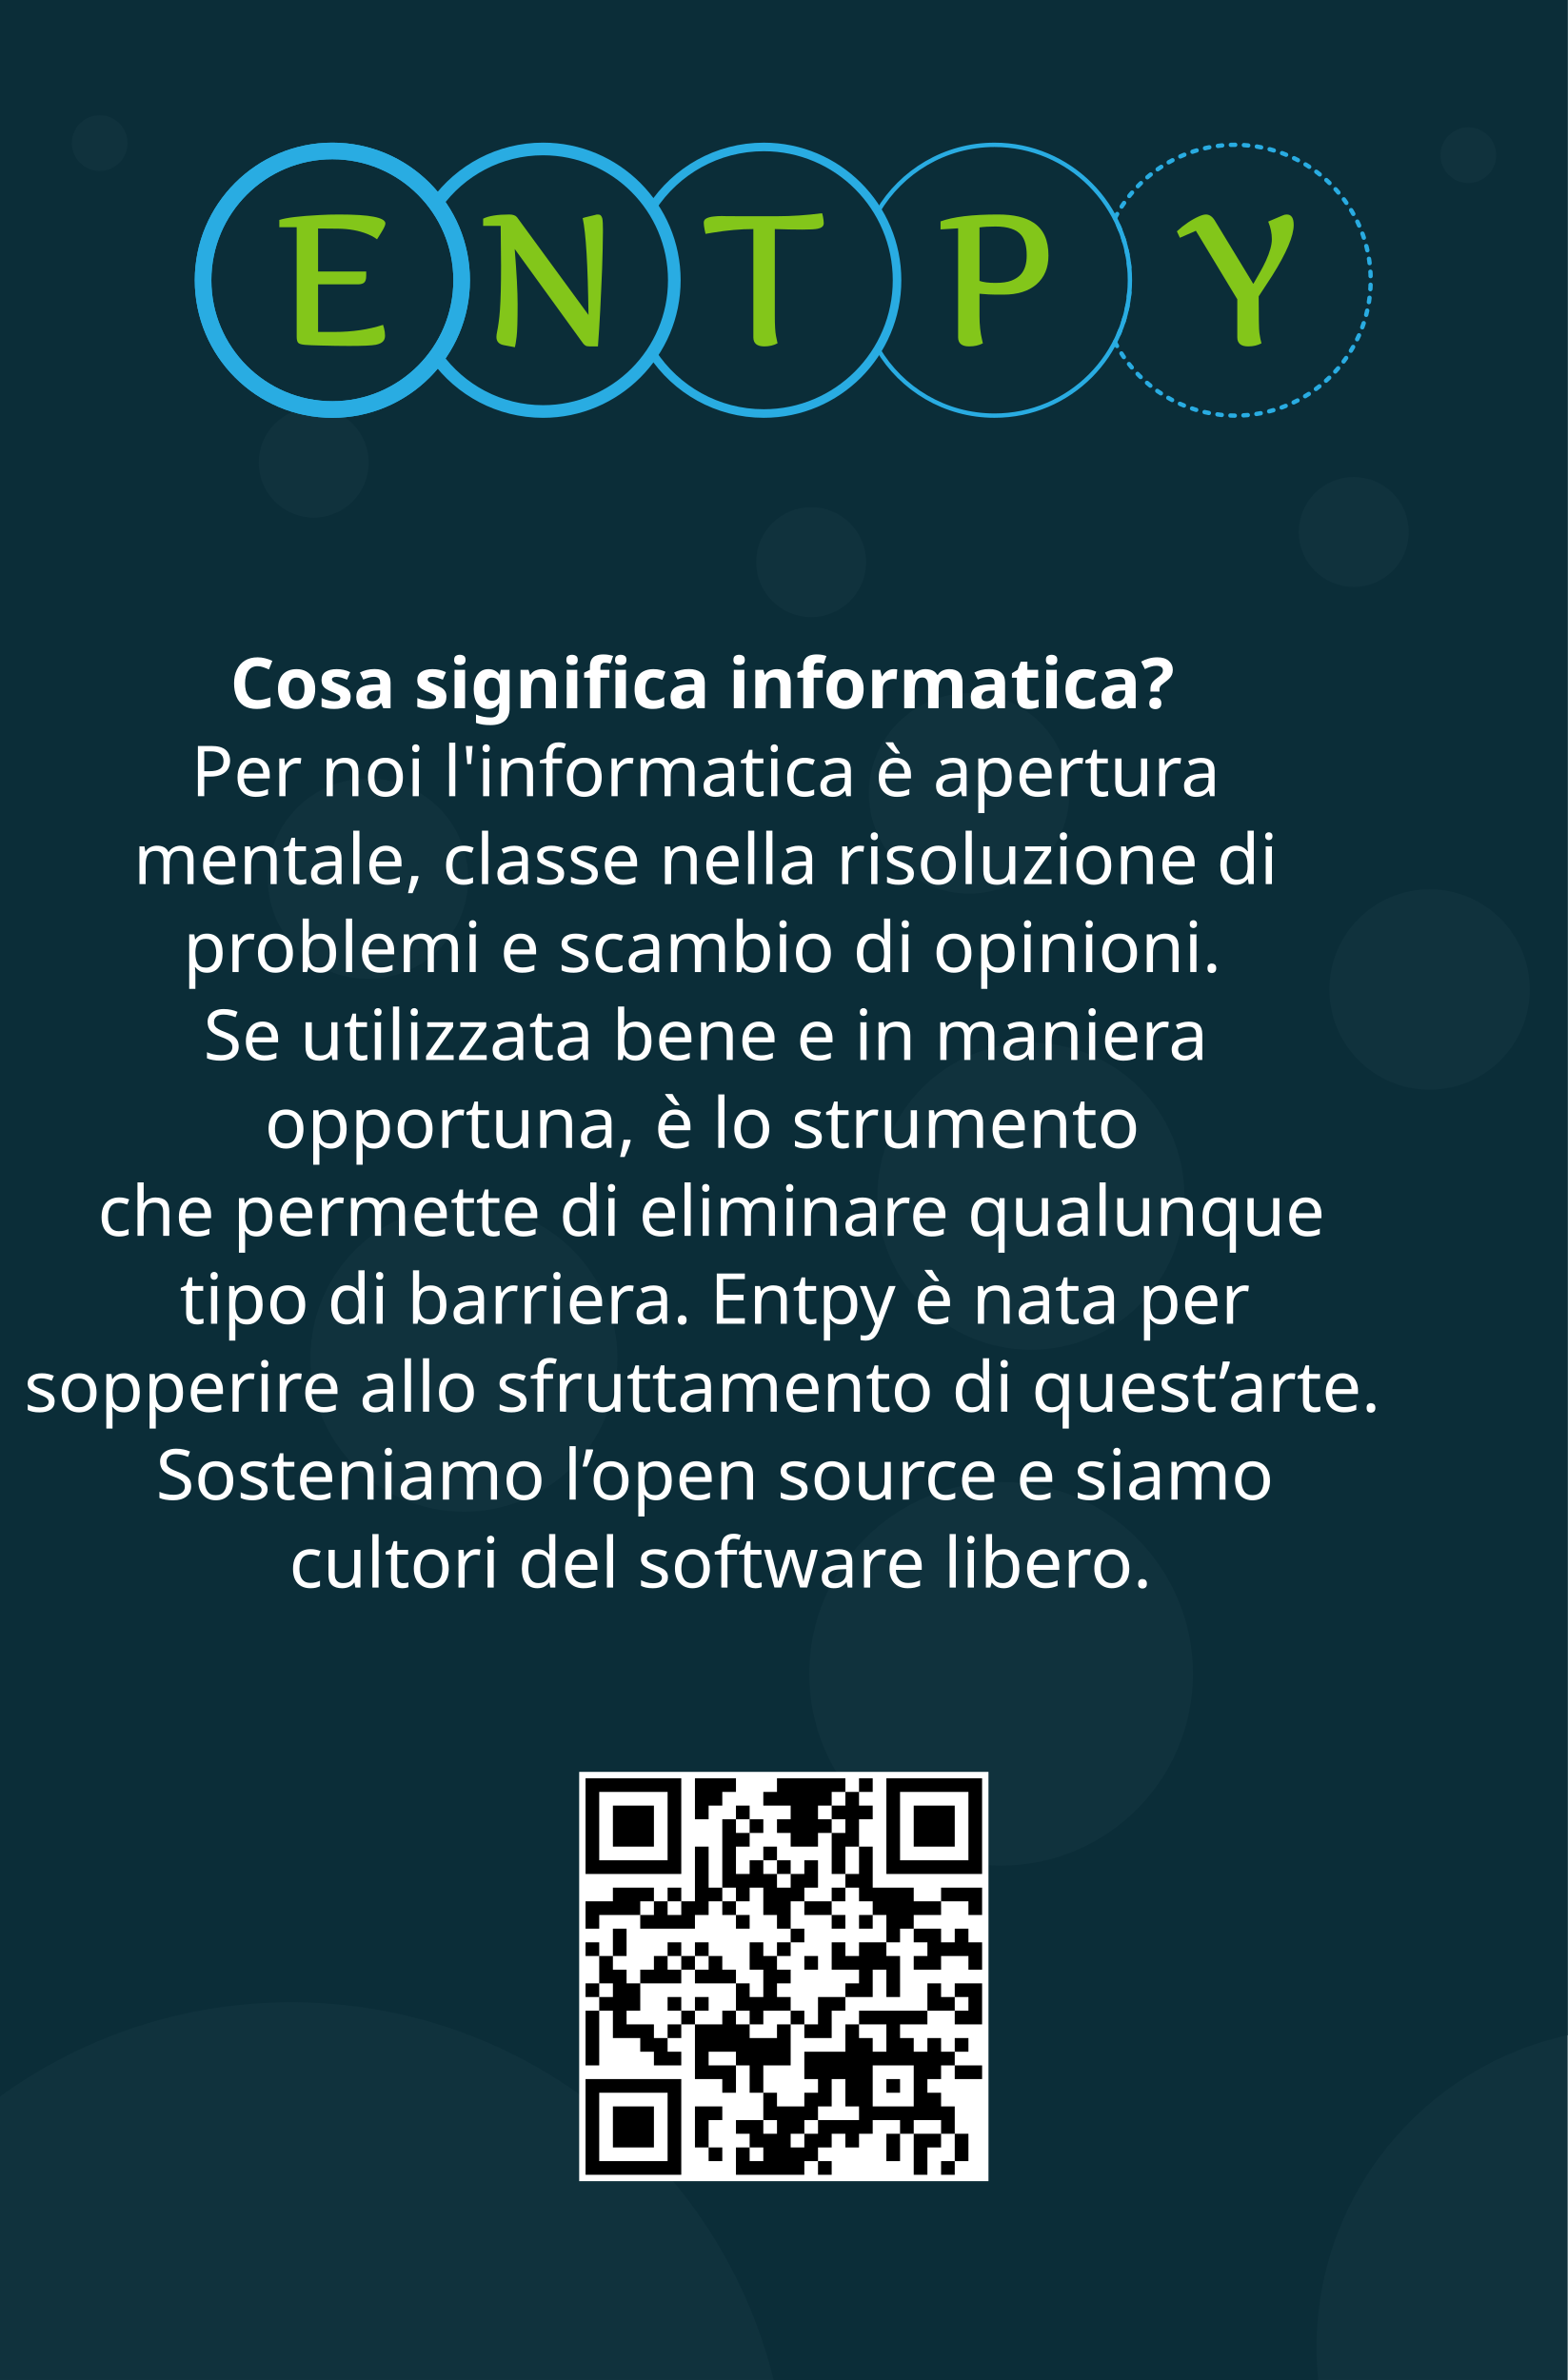
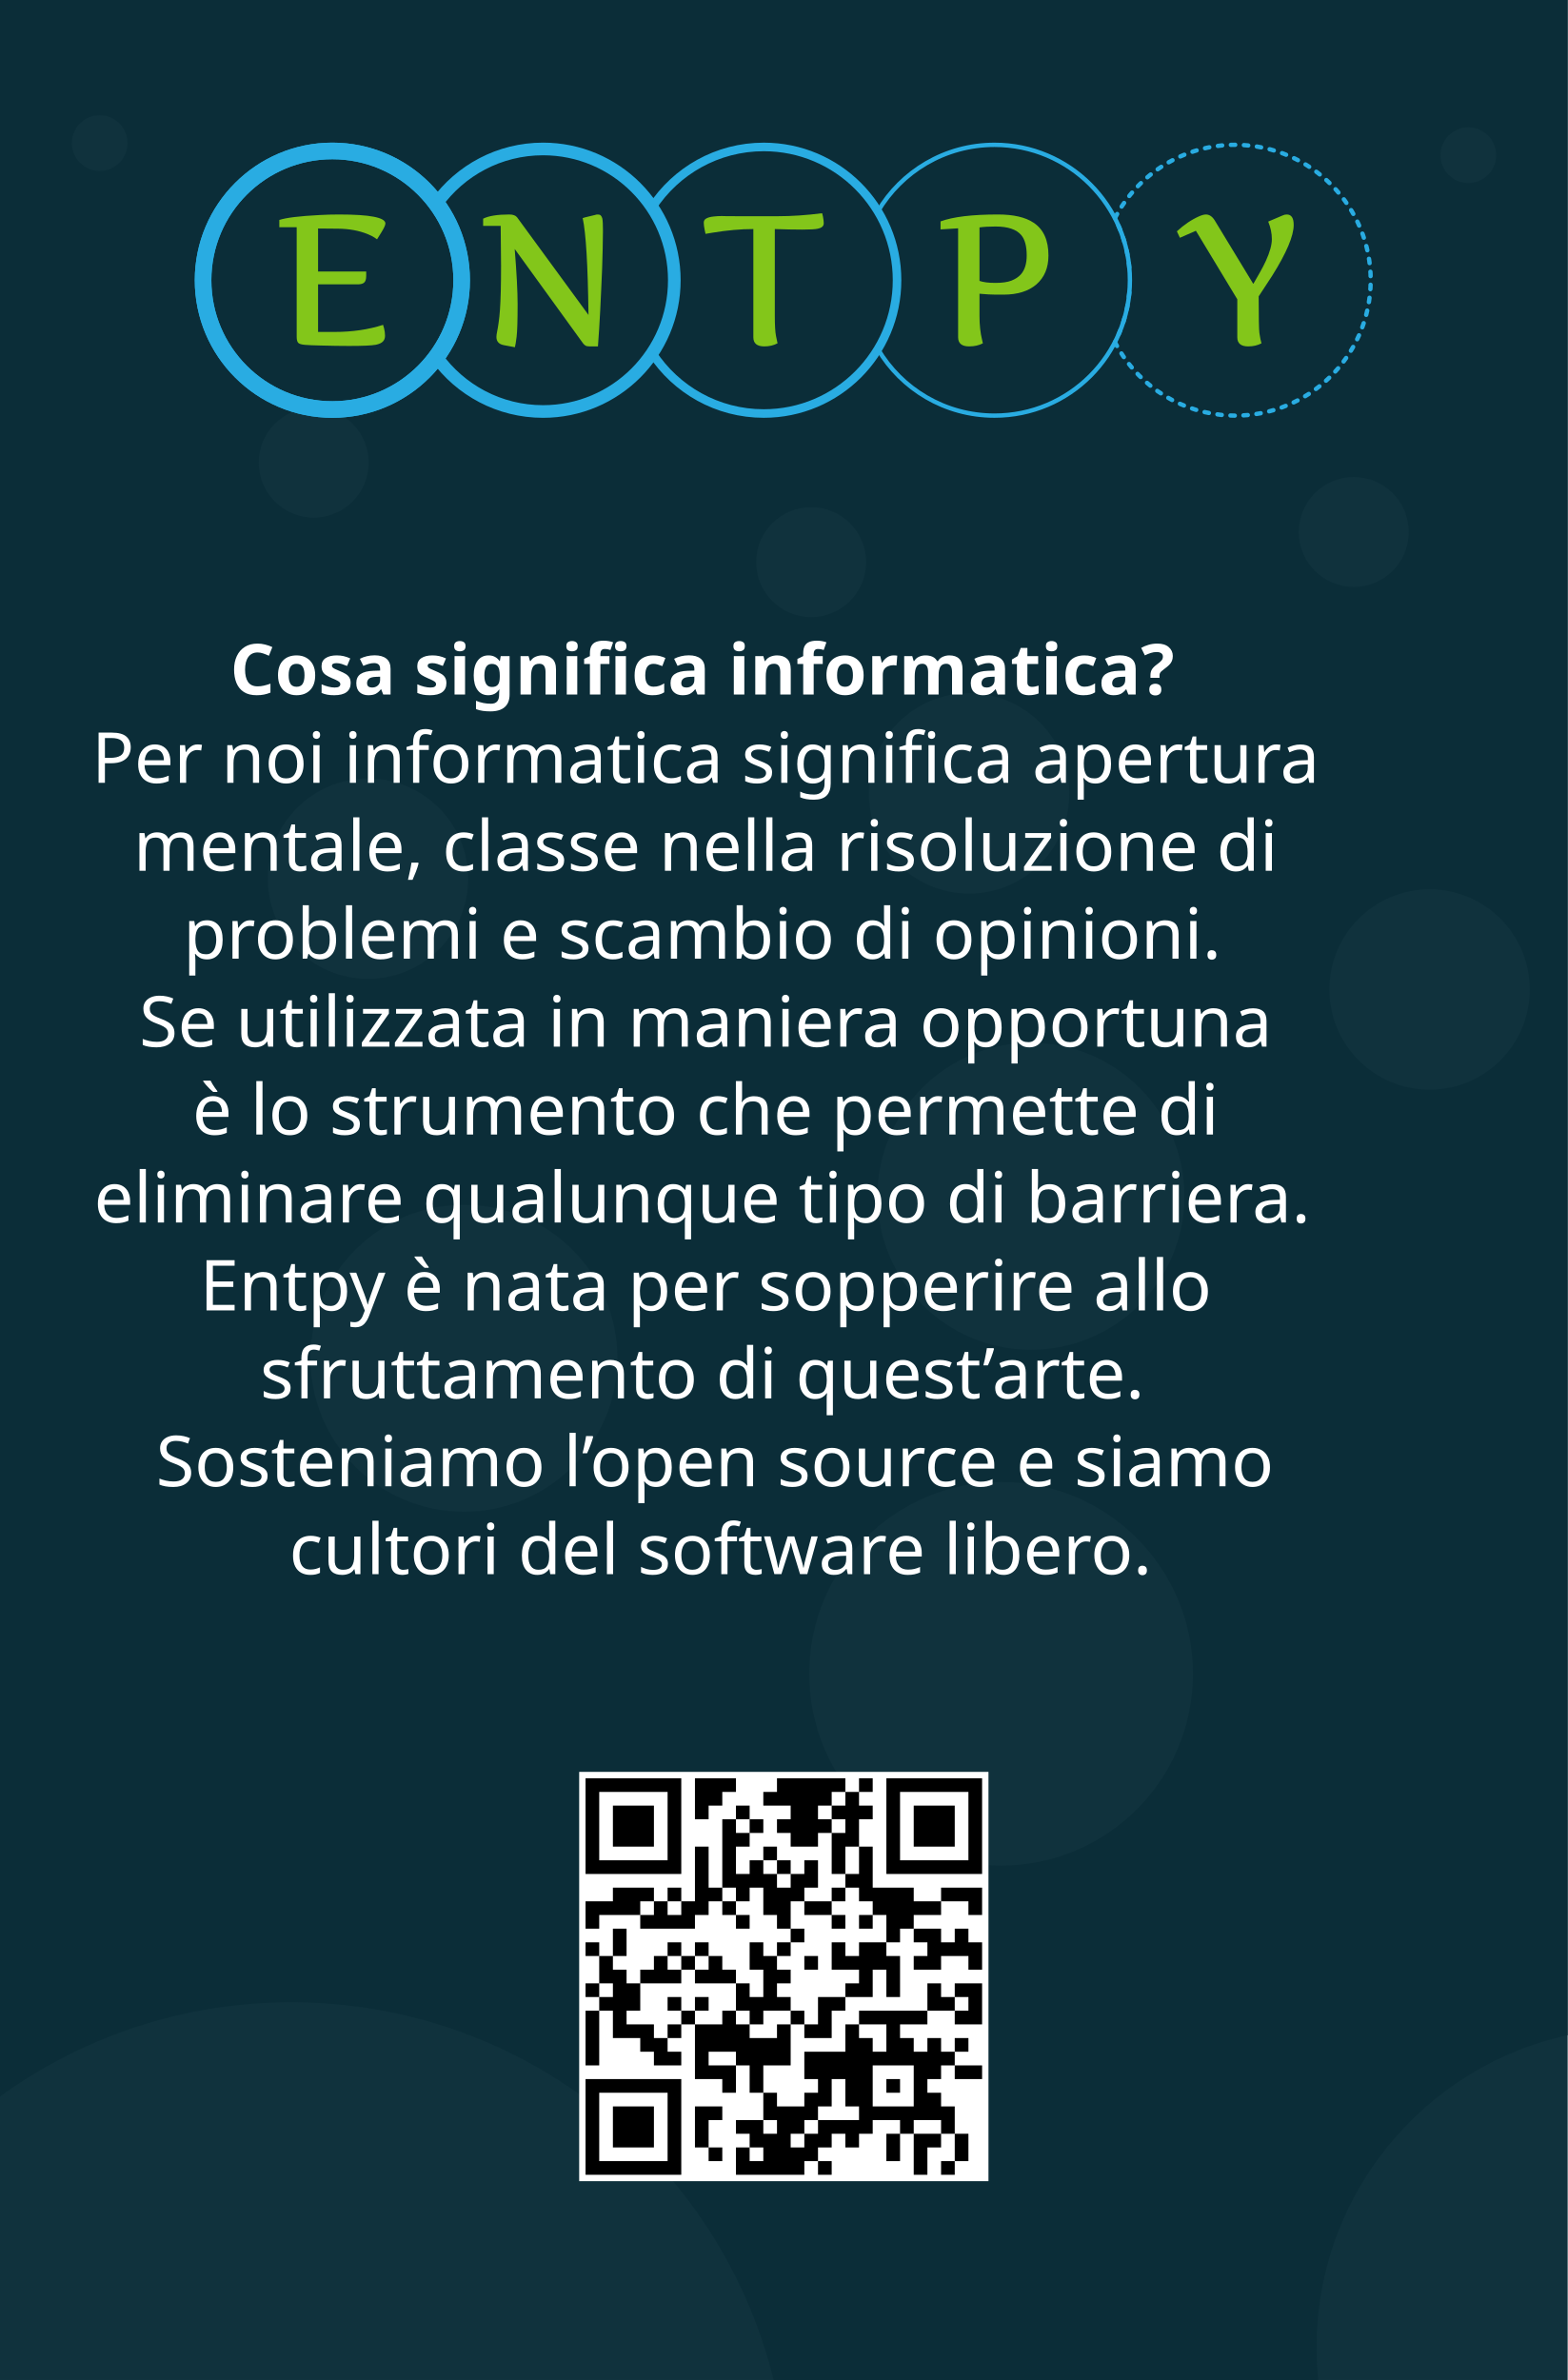
<svg xmlns="http://www.w3.org/2000/svg" width="685" height="1040.003" id="svg2985" version="1.1">
  <defs id="defs3" />
  <g id="layer1" transform="translate(2472.897,825.1149)">
    <g id="g3931">
      <g transform="translate(358.171,0)" id="g4095">
        <g id="g4091">
          <path id="path7033" d="m -2831.068,-825.115 685,0 0,1040 -685,0 z" style="fill:#10323d;fill-opacity:1;fill-rule:nonzero;stroke:none" />
          <path style="fill:#0b2d38;fill-opacity:1;fill-rule:nonzero;stroke:none" d="m -2831.068,-825.112 0,916.121 c 35.753,-25.905 79.722,-41.183 127.26,-41.183 101.987,0 187.535,70.305 210.787,165.062 l 237.971,0 c -0.476,-4.688 -0.725,-9.446 -0.725,-14.26 0,-66.818 46.968,-122.676 109.707,-136.402 l 0,-889.338 -685,0 z" id="path7035" />
        </g>
        <path transform="matrix(0.2235531,0,0,0.2235531,-3070.996,-650.7058)" d="m 2280,1874.83 c 0,165.685 -134.315,300 -300,300 -165.685,0 -300,-134.315 -300,-300 0,-165.685 134.315,-300 300,-300 165.685,0 300,134.315 300,300 z" id="path7103" style="fill:#10323d;fill-opacity:1;fill-rule:nonzero;stroke:none" />
        <path transform="matrix(0.16625,0,0,0.16625,-2694.106,-774.4657)" d="m 406.667,2004.83 c 0,145.435 -117.898,263.333 -263.333,263.333 -145.435,0 -263.333,-117.898 -263.333,-263.333 0,-145.435 117.898,-263.333 263.333,-263.333 145.435,0 263.333,117.898 263.333,263.333 z" id="path7105" style="fill:#10323d;fill-opacity:1;fill-rule:nonzero;stroke:none" />
        <path style="fill:#10323d;fill-opacity:1;fill-rule:nonzero;stroke:none" id="path7107" d="m 2280,1874.83 c 0,165.685 -134.315,300 -300,300 -165.685,0 -300,-134.315 -300,-300 0,-165.685 134.315,-300 300,-300 165.685,0 300,134.315 300,300 z" transform="matrix(0.2794414,0,0,0.2794414,-2946.924,-617.629)" />
        <path style="fill:#10323d;fill-opacity:1;fill-rule:nonzero;stroke:none" id="path7109" d="m 406.667,2004.83 c 0,145.435 -117.898,263.333 -263.333,263.333 -145.435,0 -263.333,-117.898 -263.333,-263.333 0,-145.435 117.898,-263.333 263.333,-263.333 145.435,0 263.333,117.898 263.333,263.333 z" transform="matrix(0.16625,0,0,0.16625,-2431.431,-811.7245)" />
        <path transform="matrix(0.16625,0,0,0.16625,-2230.233,-726.0292)" d="m 406.667,2004.83 c 0,145.435 -117.898,263.333 -263.333,263.333 -145.435,0 -263.333,-117.898 -263.333,-263.333 0,-145.435 117.898,-263.333 263.333,-263.333 145.435,0 263.333,117.898 263.333,263.333 z" id="path7111" style="fill:#10323d;fill-opacity:1;fill-rule:nonzero;stroke:none" />
        <path style="fill:#10323d;fill-opacity:1;fill-rule:nonzero;stroke:none" id="path7113" d="m 2280,1874.83 c 0,165.685 -134.315,300 -300,300 -165.685,0 -300,-134.315 -300,-300 0,-165.685 134.315,-300 300,-300 165.685,0 300,134.315 300,300 z" transform="matrix(0.2235531,0,0,0.2235531,-2823.224,-721.4976)" />
        <path style="fill:#10323d;fill-opacity:1;fill-rule:nonzero;stroke:none" id="path7153" d="m 406.667,2004.83 c 0,145.435 -117.898,263.333 -263.333,263.333 -145.435,0 -263.333,-117.898 -263.333,-263.333 0,-145.435 117.898,-263.333 263.333,-263.333 145.435,0 263.333,117.898 263.333,263.333 z" transform="matrix(0.09121391,0,0,0.09121391,-2707.062,-805.8186)" />
        <path transform="matrix(0.09121391,0,0,0.09121391,-2489.708,-762.3477)" d="m 406.667,2004.83 c 0,145.435 -117.898,263.333 -263.333,263.333 -145.435,0 -263.333,-117.898 -263.333,-263.333 0,-145.435 117.898,-263.333 263.333,-263.333 145.435,0 263.333,117.898 263.333,263.333 z" id="path7155" style="fill:#10323d;fill-opacity:1;fill-rule:nonzero;stroke:none" />
        <path style="fill:#10323d;fill-opacity:1;fill-rule:nonzero;stroke:none" id="path7157" d="m 406.667,2004.83 c 0,145.435 -117.898,263.333 -263.333,263.333 -145.435,0 -263.333,-117.898 -263.333,-263.333 0,-145.435 117.898,-263.333 263.333,-263.333 145.435,0 263.333,117.898 263.333,263.333 z" transform="matrix(0.09121391,0,0,0.09121391,-2252.594,-775.5207)" />
        <path transform="matrix(0.04619229,0,0,0.04619229,-2196.084,-849.9224)" d="m 406.667,2004.83 c 0,145.435 -117.898,263.333 -263.333,263.333 -145.435,0 -263.333,-117.898 -263.333,-263.333 0,-145.435 117.898,-263.333 263.333,-263.333 145.435,0 263.333,117.898 263.333,263.333 z" id="path7159" style="fill:#10323d;fill-opacity:1;fill-rule:nonzero;stroke:none" />
        <path style="fill:#10323d;fill-opacity:1;fill-rule:nonzero;stroke:none" id="path7161" d="m 406.667,2004.83 c 0,145.435 -117.898,263.333 -263.333,263.333 -145.435,0 -263.333,-117.898 -263.333,-263.333 0,-145.435 117.898,-263.333 263.333,-263.333 145.435,0 263.333,117.898 263.333,263.333 z" transform="matrix(0.04619229,0,0,0.04619229,-2794.137,-855.1916)" />
      </g>
      <g id="g7039" transform="matrix(0.6262654,0,0,0.6262654,-2388.732,-763.7261)">
        <g transform="translate(2.250338e-4,-847.3624)" id="g7041" style="display:inline" />
        <g style="display:inline" id="g7045" transform="translate(2.250338e-4,-847.3624)" />
        <g transform="translate(2.250338e-4,-847.3624)" id="g7049" style="display:inline" />
        <g style="display:inline" id="g7093" transform="translate(2.250338e-4,-847.3624)" />
        <g style="display:inline" transform="translate(2.250338e-4,-847.3624)" id="g7097">
          <path transform="matrix(1.640149,0,0,1.640149,-173.1227,736.5703)" d="m 220,127 c 0,30.376 -24.624,55 -55,55 -30.376,0 -55,-24.624 -55,-55 0,-30.376 24.624,-55 55,-55 30.376,0 55,24.624 55,55 z" id="path7099" style="fill:none;stroke:#29ace2;stroke-width:7.063;stroke-linecap:round;stroke-linejoin:bevel;stroke-miterlimit:0;stroke-opacity:1;stroke-dasharray:none;stroke-dashoffset:9.888" />
          <g id="g3839">
            <path style="fill:none;stroke:#29ace2;stroke-width:3.033;stroke-linecap:round;stroke-linejoin:miter;stroke-miterlimit:0;stroke-opacity:1;stroke-dasharray:3.033, 6.066;stroke-dashoffset:3.64;display:inline" d="m 653.923,947.909 c -0.458,14.462 -4.171,28.096 -10.421,40.211 14.08,27.286 41.154,47.185 73.969,50.687 51.887,5.538 98.431,-32.019 103.969,-83.906 5.538,-51.887 -32.019,-98.431 -83.906,-103.969 -3.243,-0.346 -6.464,-0.546 -9.656,-0.562 l 0,0 0,0 c -36.108,-0.185 -68.43,20.29 -84.375,51.219 5.796,11.227 9.403,23.764 10.267,37.052" id="path7043" transform="translate(1.1036374e-7,-6.1981615e-6)" />
            <path style="fill:none;stroke:#29ace2;stroke-width:3.033;stroke-linecap:round;stroke-linejoin:bevel;stroke-miterlimit:0;stroke-opacity:1;stroke-dasharray:none;stroke-dashoffset:2.472;display:inline" d="m 559.502,850.4 c -34.635,0 -64.926,18.615 -81.375,46.406 8.485,14.028 13.375,30.469 13.375,48.062 0,17.594 -4.89,34.035 -13.375,48.062 16.449,27.791 46.74,46.406 81.375,46.406 52.182,0 94.469,-42.287 94.469,-94.469 0,-52.182 -42.287,-94.469 -94.469,-94.469 z" id="path7047" transform="translate(1.1036374e-7,-6.1981615e-6)" />
            <path style="fill:none;stroke:#29ace2;stroke-width:5.972;stroke-linecap:round;stroke-linejoin:bevel;stroke-miterlimit:0;stroke-opacity:1;stroke-dasharray:none;stroke-dashoffset:4.944;display:inline" d="m 398.502,851.869 c -32.573,0 -61.229,16.745 -77.844,42.094 9.747,14.556 15.438,32.074 15.438,50.906 0,18.832 -5.691,36.35 -15.438,50.906 16.615,25.349 45.271,42.094 77.844,42.094 51.37,0 93,-41.63 93,-93 0,-51.37 -41.63,-93 -93,-93 z" id="path7051" transform="translate(1.1036374e-7,-6.1981615e-6)" />
            <g transform="translate(116.3691,970.4598)" style="font-size:130px;font-style:normal;font-variant:normal;font-weight:500;font-stretch:normal;text-align:start;line-height:125%;letter-spacing:0px;word-spacing:0px;writing-mode:lr-tb;text-anchor:start;fill:#83c61a;fill-opacity:1;stroke:none;display:inline;font-family:Artifika;-inkscape-font-specification:Artifika Medium" id="flowRoot7053">
              <path d="m -14.233,-71.459 c 21.582,9.1e-5 32.373,2.095 32.373,6.284 -7.8e-5,1.1 -0.931,3.153 -2.793,6.157 -1.82,3.005 -2.835,4.634 -3.047,4.888 -7.3e-5,-0.042 -0.571,-0.444 -1.714,-1.206 -1.1,-0.762 -2.793,-1.608 -5.078,-2.539 -5.967,-2.37 -12.717,-3.597 -20.249,-3.682 l -14.092,-0.127 0,30.024 33.579,0 0,3.11 c -6.47e-5,2.243 -0.487,3.787 -1.46,4.634 -0.931,0.804 -2.433,1.206 -4.507,1.206 l -27.612,0 0,33.198 11.489,0 c 12.399,9e-6 23.698,-1.65 33.896,-4.951 -0.042,1.39e-5 -7.6e-5,0.212 0.127,0.635 0.169,0.423 0.338,0.973 0.508,1.65 0.465,1.862 0.698,3.639 0.698,5.332 -7.8e-5,1.693 -0.508,3.047 -1.523,4.062 -1.016,1.016 -2.645,1.756 -4.888,2.222 C 8.555,19.989 2.313,20.264 -7.251,20.264 -12.879,20.264 -19.629,20.159 -27.5,19.947 c -4.443,-0.085 -7.935,-0.233 -10.474,-0.444 -2.539,-0.212 -4.147,-0.719 -4.824,-1.523 -0.635,-0.846 -0.952,-2.179 -0.952,-3.999 l 0,-76.553 -12.124,0 0,-5.078 c 4.74,-1.566 14.092,-2.708 28.057,-3.428 4.443,-0.254 8.971,-0.381 13.584,-0.381" style="" id="path3061" />
            </g>
            <g transform="translate(258.2593,970.4598)" style="font-size:130px;font-style:normal;font-variant:normal;font-weight:500;font-stretch:normal;text-align:start;line-height:125%;letter-spacing:0px;word-spacing:0px;writing-mode:lr-tb;text-anchor:start;fill:#83c61a;fill-opacity:1;stroke:none;display:inline;font-family:Artifika;-inkscape-font-specification:Artifika Medium" id="flowRoot7061">
              <path d="m -43.052,-35.658 -0.254,-27.866 -12.251,0 0,-5.015 c 3.893,-1.947 9.966,-2.92 18.218,-2.92 2.624,9.1e-5 4.443,0.656 5.459,1.968 l 49.829,68.11 c -0.423,-34.785 -1.777,-57.319 -4.062,-67.603 0.042,8.8e-5 0.169,-0.021 0.381,-0.063 0.212,-0.085 0.614,-0.211 1.206,-0.381 0.635,-0.169 1.502,-0.381 2.603,-0.635 l 4.507,-1.079 c 0.423,-0.211 1.079,-0.317 1.968,-0.317 0.889,9.1e-5 1.545,0.233 1.968,0.698 0.465,0.423 0.825,1.122 1.079,2.095 0.296,1.397 0.444,4.211 0.444,8.442 -8.8e-5,4.232 -0.064,8.485 -0.19,12.759 -0.085,4.274 -0.212,8.781 -0.381,13.521 -0.169,4.74 -0.381,9.606 -0.635,14.6 -0.212,4.994 -0.444,9.881 -0.698,14.663 -0.466,9.056 -0.995,17.477 -1.587,25.264 l -5.84,0 c -1.312,-2e-6 -2.264,-0.19 -2.856,-0.571 -0.593,-0.339 -1.164,-0.868 -1.714,-1.587 l -47.671,-65.825 c 1.354,16.842 2.031,29.686 2.031,38.53 -2.9e-5,11.341 -0.233,18.916 -0.698,22.725 -0.466,3.766 -0.868,6.2 -1.206,7.3 l -7.808,-1.46 c -3.385,-0.677 -5.078,-2.581 -5.078,-5.713 -1.4e-5,-0.973 0.169,-2.243 0.508,-3.809 0.339,-1.608 0.677,-3.639 1.016,-6.094 0.381,-2.497 0.698,-5.522 0.952,-9.077 0.508,-7.109 0.762,-17.329 0.762,-30.659" style="" id="path3058" />
            </g>
            <g transform="translate(415.2427,970.4598)" style="font-size:130px;font-style:normal;font-variant:normal;font-weight:500;font-stretch:normal;text-align:start;line-height:125%;letter-spacing:0px;word-spacing:0px;writing-mode:lr-tb;text-anchor:start;fill:#83c61a;fill-opacity:1;stroke:none;display:inline;font-family:Artifika;-inkscape-font-specification:Artifika Medium" id="flowRoot7069">
              <path d="m -16.328,20.582 c -5.12,-2e-6 -7.681,-2.116 -7.681,-6.348 l 0,-75.537 c -8.802,8.1e-5 -18.302,0.846 -28.501,2.539 -2.116,0.381 -3.745,0.656 -4.888,0.825 0.042,0.042 -3e-6,-0.212 -0.127,-0.762 -0.127,-0.55 -0.275,-1.227 -0.444,-2.031 -0.423,-1.989 -0.635,-3.66 -0.635,-5.015 -10e-7,-1.354 0.614,-2.349 1.841,-2.983 1.27,-0.677 2.983,-1.121 5.142,-1.333 1.693,-0.211 3.618,-0.317 5.776,-0.317 0.55,8.9e-5 1.143,0.021 1.777,0.063 2.878,0.042 5.967,0.064 9.268,0.063 8.59,8.9e-5 17.837,8.9e-5 27.739,0 9.902,8.9e-5 20.249,-0.698 31.04,-2.095 -8.4e-5,0.042 0.063,0.275 0.19,0.698 0.127,0.381 0.254,0.91 0.381,1.587 0.381,1.947 0.571,3.491 0.571,4.634 -8.5e-5,1.143 -0.381,2.01 -1.143,2.603 -0.719,0.593 -1.693,1.016 -2.92,1.27 -1.777,0.423 -5.438,0.635 -10.981,0.635 -5.501,8.1e-5 -11.87,-0.127 -19.106,-0.381 l 0,60.747 C -9.028,5.876 -8.753,10.489 -8.203,13.282 l 1.079,5.142 c -2.708,1.439 -5.776,2.158 -9.204,2.158" style="" id="path3055" />
            </g>
            <g transform="translate(577.6709,970.4598)" style="font-size:130px;font-style:normal;font-variant:normal;font-weight:500;font-stretch:normal;text-align:start;line-height:125%;letter-spacing:0px;word-spacing:0px;writing-mode:lr-tb;text-anchor:start;fill:#83c61a;fill-opacity:1;stroke:none;display:inline;font-family:Artifika;-inkscape-font-specification:Artifika Medium" id="flowRoot7077">
              <path d="m -17.471,-63.08 c -4.486,8.3e-5 -8.21,0.212 -11.172,0.635 l 0,37.324 c 2.666,0.931 6.348,1.397 11.045,1.396 4.74,4.3e-5 8.485,-0.529 11.235,-1.587 2.751,-1.1 4.93,-2.539 6.538,-4.316 2.751,-3.089 4.126,-7.49 4.126,-13.203 -6.43e-5,-6.432 -1.248,-11.151 -3.745,-14.155 -3.343,-4.062 -9.352,-6.094 -18.027,-6.094 m 5.522,47.544 -5.269,0 c -2.962,3.4e-5 -6.771,-0.212 -11.426,-0.635 l 0,15.615 c -3.1e-5,6.136 0.592,11.616 1.777,16.44 0.254,1.058 0.444,1.904 0.571,2.539 -2.708,1.439 -5.903,2.158 -9.585,2.158 -5.12,-2e-6 -7.681,-2.116 -7.681,-6.348 l 0,-76.045 -12.251,0.762 0,-5.586 c 8.717,-3.216 22.069,-4.824 40.054,-4.824 10.833,9.1e-5 19.106,1.904 24.819,5.713 6.94,4.57 10.41,12.209 10.41,22.915 -7.9e-5,8.548 -2.793,15.256 -8.379,20.122 -5.544,4.782 -13.224,7.173 -23.042,7.173" style="" id="path3052" />
            </g>
            <g transform="translate(749.0986,970.4598)" style="font-size:130px;font-style:normal;font-variant:normal;font-weight:500;font-stretch:normal;text-align:start;line-height:125%;letter-spacing:0px;word-spacing:0px;writing-mode:lr-tb;text-anchor:start;fill:#83c61a;fill-opacity:1;stroke:none;display:inline;font-family:Artifika;-inkscape-font-specification:Artifika Medium" id="flowRoot7085">
              <path d="m 14.331,-71.459 c 3.216,9.1e-5 4.824,2.433 4.824,7.3 -7.9e-5,7.66 -5.015,19.487 -15.044,35.483 l -9.395,14.346 c -5.47e-5,14.642 0.169,23.169 0.508,25.581 0.465,3.216 0.952,5.607 1.46,7.173 -2.708,1.439 -5.798,2.158 -9.268,2.158 -5.078,-2e-6 -7.617,-2.116 -7.617,-6.348 l 0,-26.533 -28.882,-47.798 -11.172,4.888 -2.095,-4.507 c 4.993,-4.613 10.156,-8.104 15.488,-10.474 1.947,-0.846 3.534,-1.269 4.761,-1.27 2.327,9.1e-5 4.338,1.312 6.03,3.936 l 26.914,44.307 0.254,0 c 1.523,-2.666 3.047,-5.332 4.57,-7.998 1.523,-2.666 2.899,-5.332 4.126,-7.998 2.751,-6.051 4.126,-11.066 4.126,-15.044 -6.39e-5,-4.02 -0.846,-8.104 -2.539,-12.251 l 9.966,-4.253 c 0.931,-0.465 1.925,-0.698 2.983,-0.698" style="" id="path3049" />
            </g>
            <path style="fill:none;stroke:#29ace2;stroke-width:8.821;stroke-linecap:round;stroke-linejoin:bevel;stroke-miterlimit:0;stroke-opacity:1;stroke-dasharray:none;stroke-dashoffset:7.416;display:inline" d="m 244.502,853.275 c -30.631,0 -57.747,15.031 -74.375,38.125 11.037,14.966 17.594,33.447 17.594,53.469 0,20.022 -6.557,38.503 -17.594,53.469 16.628,23.094 43.744,38.125 74.375,38.125 50.584,0 91.594,-41.01 91.594,-91.594 0,-50.584 -41.01,-91.594 -91.594,-91.594 z" id="path7095" transform="translate(1.1036374e-7,-6.1981615e-6)" />
            <path transform="matrix(1.640149,0,0,1.640149,-173.1227,736.5703)" d="m 220,127 c 0,30.376 -24.624,55 -55,55 -30.376,0 -55,-24.624 -55,-55 0,-30.376 24.624,-55 55,-55 30.376,0 55,24.624 55,55 z" id="path7101" style="fill:none;stroke:#29ace2;stroke-width:7.063;stroke-linecap:round;stroke-linejoin:bevel;stroke-miterlimit:0;stroke-opacity:1;stroke-dasharray:none;stroke-dashoffset:9.888" />
          </g>
        </g>
      </g>
-       <text id="text7123" y="-515.632" x="-2130.075" style="font-size:30.739px;font-style:normal;font-variant:normal;font-weight:normal;font-stretch:normal;text-align:center;line-height:125%;letter-spacing:0px;word-spacing:0px;writing-mode:lr-tb;text-anchor:middle;fill:#ffffff;fill-opacity:1;stroke:none;font-family:Sawasdee;-inkscape-font-specification:Sawasdee" xml:space="preserve">
-         <tspan id="tspan3132" y="-515.632" x="-2130.075" style="font-weight:bold;-inkscape-font-specification:Sawasdee Bold">Cosa significa informatica?</tspan>
-         <tspan y="-477.208" x="-2124.581" id="tspan3044">Per noi l'informatica è apertura </tspan>
-         <tspan id="tspan3136" y="-438.785" x="-2124.581">mentale, classe nella risoluzione di </tspan>
-         <tspan id="tspan3138" y="-400.362" x="-2130.075">problemi e scambio di opinioni.</tspan>
-         <tspan id="tspan3134" y="-361.939" x="-2124.581">Se utilizzata bene e in maniera </tspan>
-         <tspan id="tspan3144" y="-323.516" x="-2130.075">opportuna, è lo strumento</tspan>
-         <tspan id="tspan3146" y="-285.092" x="-2130.075"> che permette di eliminare qualunque</tspan>
-         <tspan id="tspan3148" y="-246.669" x="-2124.581"> tipo di barriera. Entpy è nata per </tspan>
-         <tspan id="tspan3150" y="-208.246" x="-2130.075">sopperire allo sfruttamento di quest’arte.</tspan>
-         <tspan id="tspan3152" y="-169.823" x="-2124.581"> Sosteniamo l’open source e siamo </tspan>
-         <tspan id="tspan3154" y="-131.4" x="-2130.075">cultori del software libero.</tspan>
+       <text id="text7123" y="-521.632" x="-2130.075" style="font-size:30.739px;font-style:normal;font-variant:normal;font-weight:normal;font-stretch:normal;text-align:center;line-height:125%;letter-spacing:0px;word-spacing:0px;writing-mode:lr-tb;text-anchor:middle;fill:#ffffff;fill-opacity:1;stroke:none;font-family:Sawasdee;-inkscape-font-specification:Sawasdee" xml:space="preserve">
+         <tspan id="tspan3132" y="-521.632" x="-2130.075" style="font-weight:bold;-inkscape-font-specification:Sawasdee Bold">Cosa significa informatica?</tspan>
+         <tspan y="-483.038" x="-2124.581" id="tspan3044">Per noi informatica significa apertura </tspan>
+         <tspan id="tspan3136" y="-444.614" x="-2124.581">mentale, classe nella risoluzione di </tspan>
+         <tspan id="tspan3138" y="-406.191" x="-2130.075">problemi e scambio di opinioni.</tspan>
+         <tspan y="-367.768" x="-2124.581" id="tspan3038">Se utilizzata in maniera opportuna </tspan>
+         <tspan id="tspan3146" y="-329.345" x="-2124.581">è lo strumento che permette di </tspan>
+         <tspan id="tspan3148" y="-290.922" x="-2130.075">eliminare qualunque tipo di barriera.</tspan>
+         <tspan id="tspan3150" y="-252.498" x="-2124.581">Entpy è nata per sopperire allo </tspan>
+         <tspan y="-214.075" x="-2130.075" id="tspan3059">sfruttamento di quest’arte.</tspan>
+         <tspan id="tspan3152" y="-175.652" x="-2124.581"> Sosteniamo l’open source e siamo </tspan>
+         <tspan id="tspan3154" y="-137.229" x="-2130.075">cultori del software libero.</tspan>
      </text>
      <g id="g3958" transform="matrix(0.2794414,0,0,0.2794414,-2239.18,-138.0929)">
        <rect style="fill:#ffffff;fill-opacity:1;fill-rule:nonzero;stroke:none" id="rect3128" width="640" height="640" x="69.287" y="312.222" />
        <path style="fill:#000000" d="m 79.252,867.421 0,-74.836 74.836,0 74.836,0 0,74.836 0,74.836 -74.836,0 -74.836,0 0,-74.836 z m 128.29,0 0,-53.454 -53.454,0 -53.454,0 0,53.454 0,53.454 53.454,0 53.454,0 0,-53.454 z m -85.527,0 0,-32.073 32.073,0 32.073,0 0,32.073 0,32.073 -32.073,0 -32.073,0 0,-32.073 z m 192.435,53.454 0,-21.382 10.691,0 10.691,0 0,-10.691 0,-10.691 -10.691,0 -10.691,0 0,-10.691 0,-10.691 21.382,0 21.382,0 0,-21.382 0,-21.382 -10.691,0 -10.691,0 0,-21.382 0,-21.382 -10.691,0 -10.691,0 0,21.382 0,21.382 -10.691,0 -10.691,0 0,-10.691 0,-10.691 -21.382,0 -21.382,0 0,-42.763 0,-42.763 -10.691,0 -10.691,0 0,10.691 0,10.691 -10.691,0 -10.691,0 0,10.691 0,10.691 10.691,0 10.691,0 0,10.691 0,10.691 -21.382,0 -21.382,0 0,-10.691 0,-10.691 -10.691,0 -10.691,0 0,-10.691 0,-10.691 -21.382,0 -21.382,0 0,-21.382 0,-21.382 -10.691,0 -10.691,0 0,42.763 0,42.763 -10.691,0 -10.691,0 0,-42.763 0,-42.763 10.691,0 10.691,0 0,-10.691 0,-10.691 -10.691,0 -10.691,0 0,-10.691 0,-10.691 10.691,0 10.691,0 0,-21.382 0,-21.382 -10.691,0 -10.691,0 0,-10.691 0,-10.691 10.691,0 10.691,0 0,10.691 0,10.691 10.691,0 10.691,0 0,-21.382 0,-21.382 10.691,0 10.691,0 0,21.382 0,21.382 -10.691,0 -10.691,0 0,10.691 0,10.691 10.691,0 10.691,0 0,10.691 0,10.691 10.691,0 10.691,0 0,-10.691 0,-10.691 10.691,0 10.691,0 0,-10.691 0,-10.691 10.691,0 10.691,0 0,-10.691 0,-10.691 10.691,0 10.691,0 0,10.691 0,10.691 10.691,0 10.691,0 0,-10.691 0,-10.691 10.691,0 10.691,0 0,10.691 0,10.691 10.691,0 10.691,0 0,10.691 0,10.691 10.691,0 10.691,0 0,10.691 0,10.691 10.691,0 10.691,0 0,10.691 0,10.691 10.691,0 10.691,0 0,-21.382 0,-21.382 -10.691,0 -10.691,0 0,-21.382 0,-21.382 10.691,0 10.691,0 0,10.691 0,10.691 10.691,0 10.691,0 0,-10.691 0,-10.691 10.691,0 10.691,0 0,-10.691 0,-10.691 -10.691,0 -10.691,0 0,-10.691 0,-10.691 -10.691,0 -10.691,0 0,-21.382 0,-21.382 -10.691,0 -10.691,0 0,10.691 0,10.691 -10.691,0 -10.691,0 0,10.691 0,10.691 10.691,0 10.691,0 0,10.691 0,10.691 -10.691,0 -10.691,0 0,-10.691 0,-10.691 -10.691,0 -10.691,0 0,-10.691 0,-10.691 -10.691,0 -10.691,0 0,10.691 0,10.691 -10.691,0 -10.691,0 0,10.691 0,10.691 -42.763,0 -42.763,0 0,-10.691 0,-10.691 -32.073,0 -32.073,0 0,10.691 0,10.691 -10.691,0 -10.691,0 0,-21.382 0,-21.382 21.382,0 21.382,0 0,-10.691 0,-10.691 32.073,0 32.073,0 0,10.691 0,10.691 10.691,0 10.691,0 0,-10.691 0,-10.691 10.691,0 10.691,0 0,10.691 0,10.691 10.691,0 10.691,0 0,-42.763 0,-42.763 10.691,0 10.691,0 0,32.073 0,32.073 10.691,0 10.691,0 0,-53.454 0,-53.454 10.691,0 10.691,0 0,-10.691 0,-10.691 10.691,0 10.691,0 0,10.691 0,10.691 10.691,0 10.691,0 0,10.691 0,10.691 -10.691,0 -10.691,0 0,10.691 0,10.691 -10.691,0 -10.691,0 0,21.382 0,21.382 10.691,0 10.691,0 0,-10.691 0,-10.691 10.691,0 10.691,0 0,-10.691 0,-10.691 10.691,0 10.691,0 0,10.691 0,10.691 10.691,0 10.691,0 0,10.691 0,10.691 10.691,0 10.691,0 0,-10.691 0,-10.691 10.691,0 10.691,0 0,21.382 0,21.382 -10.691,0 -10.691,0 0,10.691 0,10.691 21.382,0 21.382,0 0,-10.691 0,-10.691 10.691,0 10.691,0 0,-10.691 0,-10.691 -10.691,0 -10.691,0 0,-32.073 0,-32.073 -10.691,0 -10.691,0 0,10.691 0,10.691 -21.382,0 -21.382,0 0,-10.691 0,-10.691 -10.691,0 -10.691,0 0,-10.691 0,-10.691 10.691,0 10.691,0 0,-10.691 0,-10.691 -21.382,0 -21.382,0 0,-10.691 0,-10.691 10.691,0 10.691,0 0,-10.691 0,-10.691 53.454,0 53.454,0 0,10.691 0,10.691 10.691,0 10.691,0 0,-10.691 0,-10.691 10.691,0 10.691,0 0,10.691 0,10.691 -10.691,0 -10.691,0 0,10.691 0,10.691 10.691,0 10.691,0 0,10.691 0,10.691 -10.691,0 -10.691,0 0,21.382 0,21.382 10.691,0 10.691,0 0,32.073 0,32.073 32.073,0 32.073,0 0,10.691 0,10.691 21.382,0 21.382,0 0,-10.691 0,-10.691 32.073,0 32.073,0 0,21.382 0,21.382 -10.691,0 -10.691,0 0,-10.691 0,-10.691 -21.382,0 -21.382,0 0,10.691 0,10.691 -21.382,0 -21.382,0 0,10.691 0,10.691 21.382,0 21.382,0 0,10.691 0,10.691 10.691,0 10.691,0 0,-10.691 0,-10.691 10.691,0 10.691,0 0,10.691 0,10.691 10.691,0 10.691,0 0,21.382 0,21.382 -10.691,0 -10.691,0 0,-10.691 0,-10.691 -21.382,0 -21.382,0 0,10.691 0,10.691 -21.382,0 -21.382,0 0,-10.691 0,-10.691 10.691,0 10.691,0 0,-10.691 0,-10.691 -10.691,0 -10.691,0 0,-10.691 0,-10.691 -10.691,0 -10.691,0 0,10.691 0,10.691 -10.691,0 -10.691,0 0,10.691 0,10.691 10.691,0 10.691,0 0,32.073 0,32.073 -10.691,0 -10.691,0 0,-21.382 0,-21.382 -10.691,0 -10.691,0 0,21.382 0,21.382 -21.382,0 -21.382,0 0,10.691 0,10.691 -10.691,0 -10.691,0 0,21.382 0,21.382 -21.382,0 -21.382,0 0,-10.691 0,-10.691 -10.691,0 -10.691,0 0,32.073 0,32.073 -21.382,0 -21.382,0 0,21.382 0,21.382 10.691,0 10.691,0 0,10.691 0,10.691 21.382,0 21.382,0 0,-10.691 0,-10.691 10.691,0 10.691,0 0,-10.691 0,-10.691 -10.691,0 -10.691,0 0,-21.382 0,-21.382 32.073,0 32.073,0 0,-21.382 0,-21.382 10.691,0 10.691,0 0,-10.691 0,-10.691 53.454,0 53.454,0 0,-21.382 0,-21.382 10.691,0 10.691,0 0,10.691 0,10.691 10.691,0 10.691,0 0,-10.691 0,-10.691 21.382,0 21.382,0 0,32.073 0,32.073 -21.382,0 -21.382,0 0,-10.691 0,-10.691 -21.382,0 -21.382,0 0,10.691 0,10.691 -21.382,0 -21.382,0 0,10.691 0,10.691 10.691,0 10.691,0 0,10.691 0,10.691 10.691,0 10.691,0 0,-10.691 0,-10.691 10.691,0 10.691,0 0,10.691 0,10.691 10.691,0 10.691,0 0,-10.691 0,-10.691 10.691,0 10.691,0 0,10.691 0,10.691 -10.691,0 -10.691,0 0,10.691 0,10.691 21.382,0 21.382,0 0,10.691 0,10.691 -21.382,0 -21.382,0 0,-10.691 0,-10.691 -10.691,0 -10.691,0 0,10.691 0,10.691 -10.691,0 -10.691,0 0,10.691 0,10.691 10.691,0 10.691,0 0,10.691 0,10.691 10.691,0 10.691,0 0,21.382 0,21.382 10.691,0 10.691,0 0,21.382 0,21.382 -10.691,0 -10.691,0 0,10.691 0,10.691 -10.691,0 -10.691,0 0,-10.691 0,-10.691 10.691,0 10.691,0 0,-21.382 0,-21.382 -10.691,0 -10.691,0 0,10.691 0,10.691 -10.691,0 -10.691,0 0,21.382 0,21.382 -10.691,0 -10.691,0 0,-32.072 0,-32.073 -10.691,0 -10.691,0 0,21.382 0,21.382 -10.691,0 -10.691,0 0,-21.382 0,-21.382 10.691,0 10.691,0 0,-10.691 0,-10.691 -21.382,0 -21.382,0 0,10.691 0,10.691 -10.691,0 -10.691,0 0,10.691 0,10.691 -10.691,0 -10.691,0 0,-10.691 0,-10.691 -10.691,0 -10.691,0 0,10.691 0,10.691 -10.691,0 -10.691,0 0,10.691 0,10.691 10.691,0 10.691,0 0,10.691 0,10.691 -10.691,0 -10.691,0 0,-10.691 0,-10.691 -10.691,0 -10.691,0 0,10.691 0,10.691 -53.454,0 -53.454,0 0,-21.382 z m 42.763,-10.691 0,-10.691 -10.691,0 -10.691,0 0,10.691 0,10.691 10.691,0 10.691,0 0,-10.691 z m 64.145,-21.382 0,-10.691 10.691,0 10.691,0 0,-10.691 0,-10.691 32.073,0 32.073,0 0,-10.691 0,-10.691 -10.691,0 -10.691,0 0,-21.382 0,-21.382 -10.691,0 -10.691,0 0,21.382 0,21.382 -10.691,0 -10.691,0 0,10.691 0,10.691 -10.691,0 -10.691,0 0,10.691 0,10.691 -10.691,0 -10.691,0 0,10.691 0,10.691 10.691,0 10.691,0 0,-10.691 z m -42.763,-21.382 0,-10.691 -10.691,0 -10.691,0 0,10.691 0,10.691 10.691,0 10.691,0 0,-10.691 z m 256.581,0 0,-10.691 -21.382,0 -21.382,0 0,10.691 0,10.691 21.382,0 21.382,0 0,-10.691 z m -42.763,-64.145 0,-32.073 -32.073,0 -32.073,0 0,32.073 0,32.072 32.073,0 32.073,0 0,-32.072 z m -42.763,0 0,-10.691 10.691,0 10.691,0 0,10.691 0,10.691 -10.691,0 -10.691,0 0,-10.691 z m -235.199,-42.764 0,-10.691 -21.382,0 -21.382,0 0,10.691 0,10.691 21.382,0 21.382,0 0,-10.691 z m 235.199,-32.073 0,-21.382 -21.382,0 -21.382,0 0,10.691 0,10.691 10.691,0 10.691,0 0,10.691 0,10.691 10.691,0 10.691,0 0,-21.382 z m -342.107,-10.691 0,-10.691 10.691,0 10.691,0 0,-10.691 0,-10.691 10.691,0 10.691,0 0,10.691 0,10.691 21.382,0 21.382,0 0,-10.691 0,-10.691 10.691,0 10.691,0 0,10.691 0,10.691 10.691,0 10.691,0 0,10.691 0,10.691 21.382,0 21.382,0 0,-10.691 0,-10.691 10.691,0 10.691,0 0,-10.691 0,-10.691 10.691,0 10.691,0 0,10.691 0,10.691 10.691,0 10.691,0 0,-21.382 0,-21.382 21.382,0 21.382,0 0,-10.691 0,-10.691 10.691,0 10.691,0 0,-10.691 0,-10.691 -21.382,0 -21.382,0 0,-21.382 0,-21.382 10.691,0 10.691,0 0,10.691 0,10.691 10.691,0 10.691,0 0,-10.691 0,-10.691 21.382,0 21.382,0 0,-21.382 0,-21.382 -10.691,0 -10.691,0 0,-10.691 0,-10.691 -10.691,0 -10.691,0 0,-10.691 0,-10.691 -10.691,0 -10.691,0 0,10.691 0,10.691 -10.691,0 -10.691,0 0,10.691 0,10.691 -21.382,0 -21.382,0 0,-10.691 0,-10.691 -10.691,0 -10.691,0 0,21.382 0,21.382 10.691,0 10.691,0 0,10.691 0,10.691 -10.691,0 -10.691,0 0,10.691 0,10.691 -10.691,0 -10.691,0 0,10.691 0,10.691 10.691,0 10.691,0 0,10.691 0,10.691 -10.691,0 -10.691,0 0,10.691 0,10.691 10.691,0 10.691,0 0,10.691 0,10.691 -21.382,0 -21.382,0 0,10.691 0,10.691 -10.691,0 -10.691,0 0,-10.691 0,-10.691 -10.691,0 -10.691,0 0,-21.382 0,-21.382 -32.073,0 -32.073,0 0,-10.691 0,-10.691 10.691,0 10.691,0 0,-10.691 0,-10.691 -10.691,0 -10.691,0 0,10.691 0,10.691 -10.691,0 -10.691,0 0,-10.691 0,-10.691 -10.691,0 -10.691,0 0,10.691 0,10.691 10.691,0 10.691,0 0,10.691 0,10.691 -32.073,0 -32.073,0 0,21.382 0,21.382 -10.691,0 -10.691,0 0,10.691 0,10.691 21.382,0 21.382,0 0,10.691 0,10.691 10.691,0 10.691,0 0,-10.691 z m 0,-42.763 0,-10.691 10.691,0 10.691,0 0,10.691 0,10.691 -10.691,0 -10.691,0 0,-10.691 z m 42.763,0 0,-10.691 10.691,0 10.691,0 0,10.691 0,10.691 -10.691,0 -10.691,0 0,-10.691 z m 171.054,-64.145 0,-10.691 10.691,0 10.691,0 0,10.691 0,10.691 -10.691,0 -10.691,0 0,-10.691 z m 42.763,-64.145 0,-10.691 10.691,0 10.691,0 0,10.691 0,10.691 -10.691,0 -10.691,0 0,-10.691 z m 42.763,0 0,-10.691 10.691,0 10.691,0 0,10.691 0,10.691 -10.691,0 -10.691,0 0,-10.691 z m 171.054,128.29 0,-10.691 -10.691,0 -10.691,0 0,10.691 0,10.691 10.691,0 10.691,0 0,-10.691 z m -555.924,-21.382 0,-10.691 -10.691,0 -10.691,0 0,10.691 0,10.691 10.691,0 10.691,0 0,-10.691 z m 64.145,-128.29 0,-10.691 -10.691,0 -10.691,0 0,10.691 0,10.691 10.691,0 10.691,0 0,-10.691 z m 42.763,0 0,-10.691 -10.691,0 -10.691,0 0,10.691 0,10.691 10.691,0 10.691,0 0,-10.691 z m 85.527,-21.382 0,-10.691 -10.691,0 -10.691,0 0,10.691 0,10.691 10.691,0 10.691,0 0,-10.691 z m 85.527,-21.382 0,-10.691 -10.691,0 -10.691,0 0,-10.691 0,-10.691 -10.691,0 -10.691,0 0,10.691 0,10.691 10.691,0 10.691,0 0,10.691 0,10.691 10.691,0 10.691,0 0,-10.691 z m 106.909,-32.073 0,-21.382 -10.691,0 -10.691,0 0,21.382 0,21.382 10.691,0 10.691,0 0,-21.382 z m -171.054,-53.454 0,-10.691 -10.691,0 -10.691,0 0,10.691 0,10.691 10.691,0 10.691,0 0,-10.691 z m 149.672,0 0,-10.691 -10.691,0 -10.691,0 0,-10.691 0,-10.691 10.691,0 10.691,0 0,-10.691 0,-10.691 -10.691,0 -10.691,0 0,10.691 0,10.691 -10.691,0 -10.691,0 0,10.691 0,10.691 10.691,0 10.691,0 0,10.691 0,10.691 10.691,0 10.691,0 0,-10.691 z m -213.817,513.161 0,-10.691 -10.691,0 -10.691,0 0,-32.073 0,-32.073 21.382,0 21.382,0 0,10.691 0,10.691 -10.691,0 -10.691,0 0,21.382 0,21.382 10.691,0 10.691,0 0,10.691 0,10.691 -10.691,0 -10.691,0 0,-10.691 z M 79.252,397.023 l 0,-74.836 74.836,0 74.836,0 0,74.836 0,74.836 -74.836,0 -74.836,0 0,-74.836 z m 128.29,0 0,-53.454 -53.454,0 -53.454,0 0,53.454 0,53.454 53.454,0 53.454,0 0,-53.454 z m -85.527,0 0,-32.073 32.073,0 32.073,0 0,32.073 0,32.073 -32.073,0 -32.073,0 0,-32.073 z m 427.634,0 0,-74.836 74.836,0 74.836,0 0,74.836 0,74.836 -74.836,0 -74.836,0 0,-74.836 z m 128.29,0 0,-53.454 -53.454,0 -53.454,0 0,53.454 0,53.454 53.454,0 53.454,0 0,-53.454 z m -85.527,0 0,-32.073 32.073,0 32.073,0 0,32.073 0,32.073 -32.073,0 -32.073,0 0,-32.073 z m -342.107,-42.763 0,-32.073 32.073,0 32.073,0 0,10.691 0,10.691 -10.691,0 -10.691,0 0,10.691 0,10.691 -10.691,0 -10.691,0 0,10.691 0,10.691 -10.691,0 -10.691,0 0,-32.073 z" id="path3090" />
      </g>
    </g>
  </g>
</svg>
